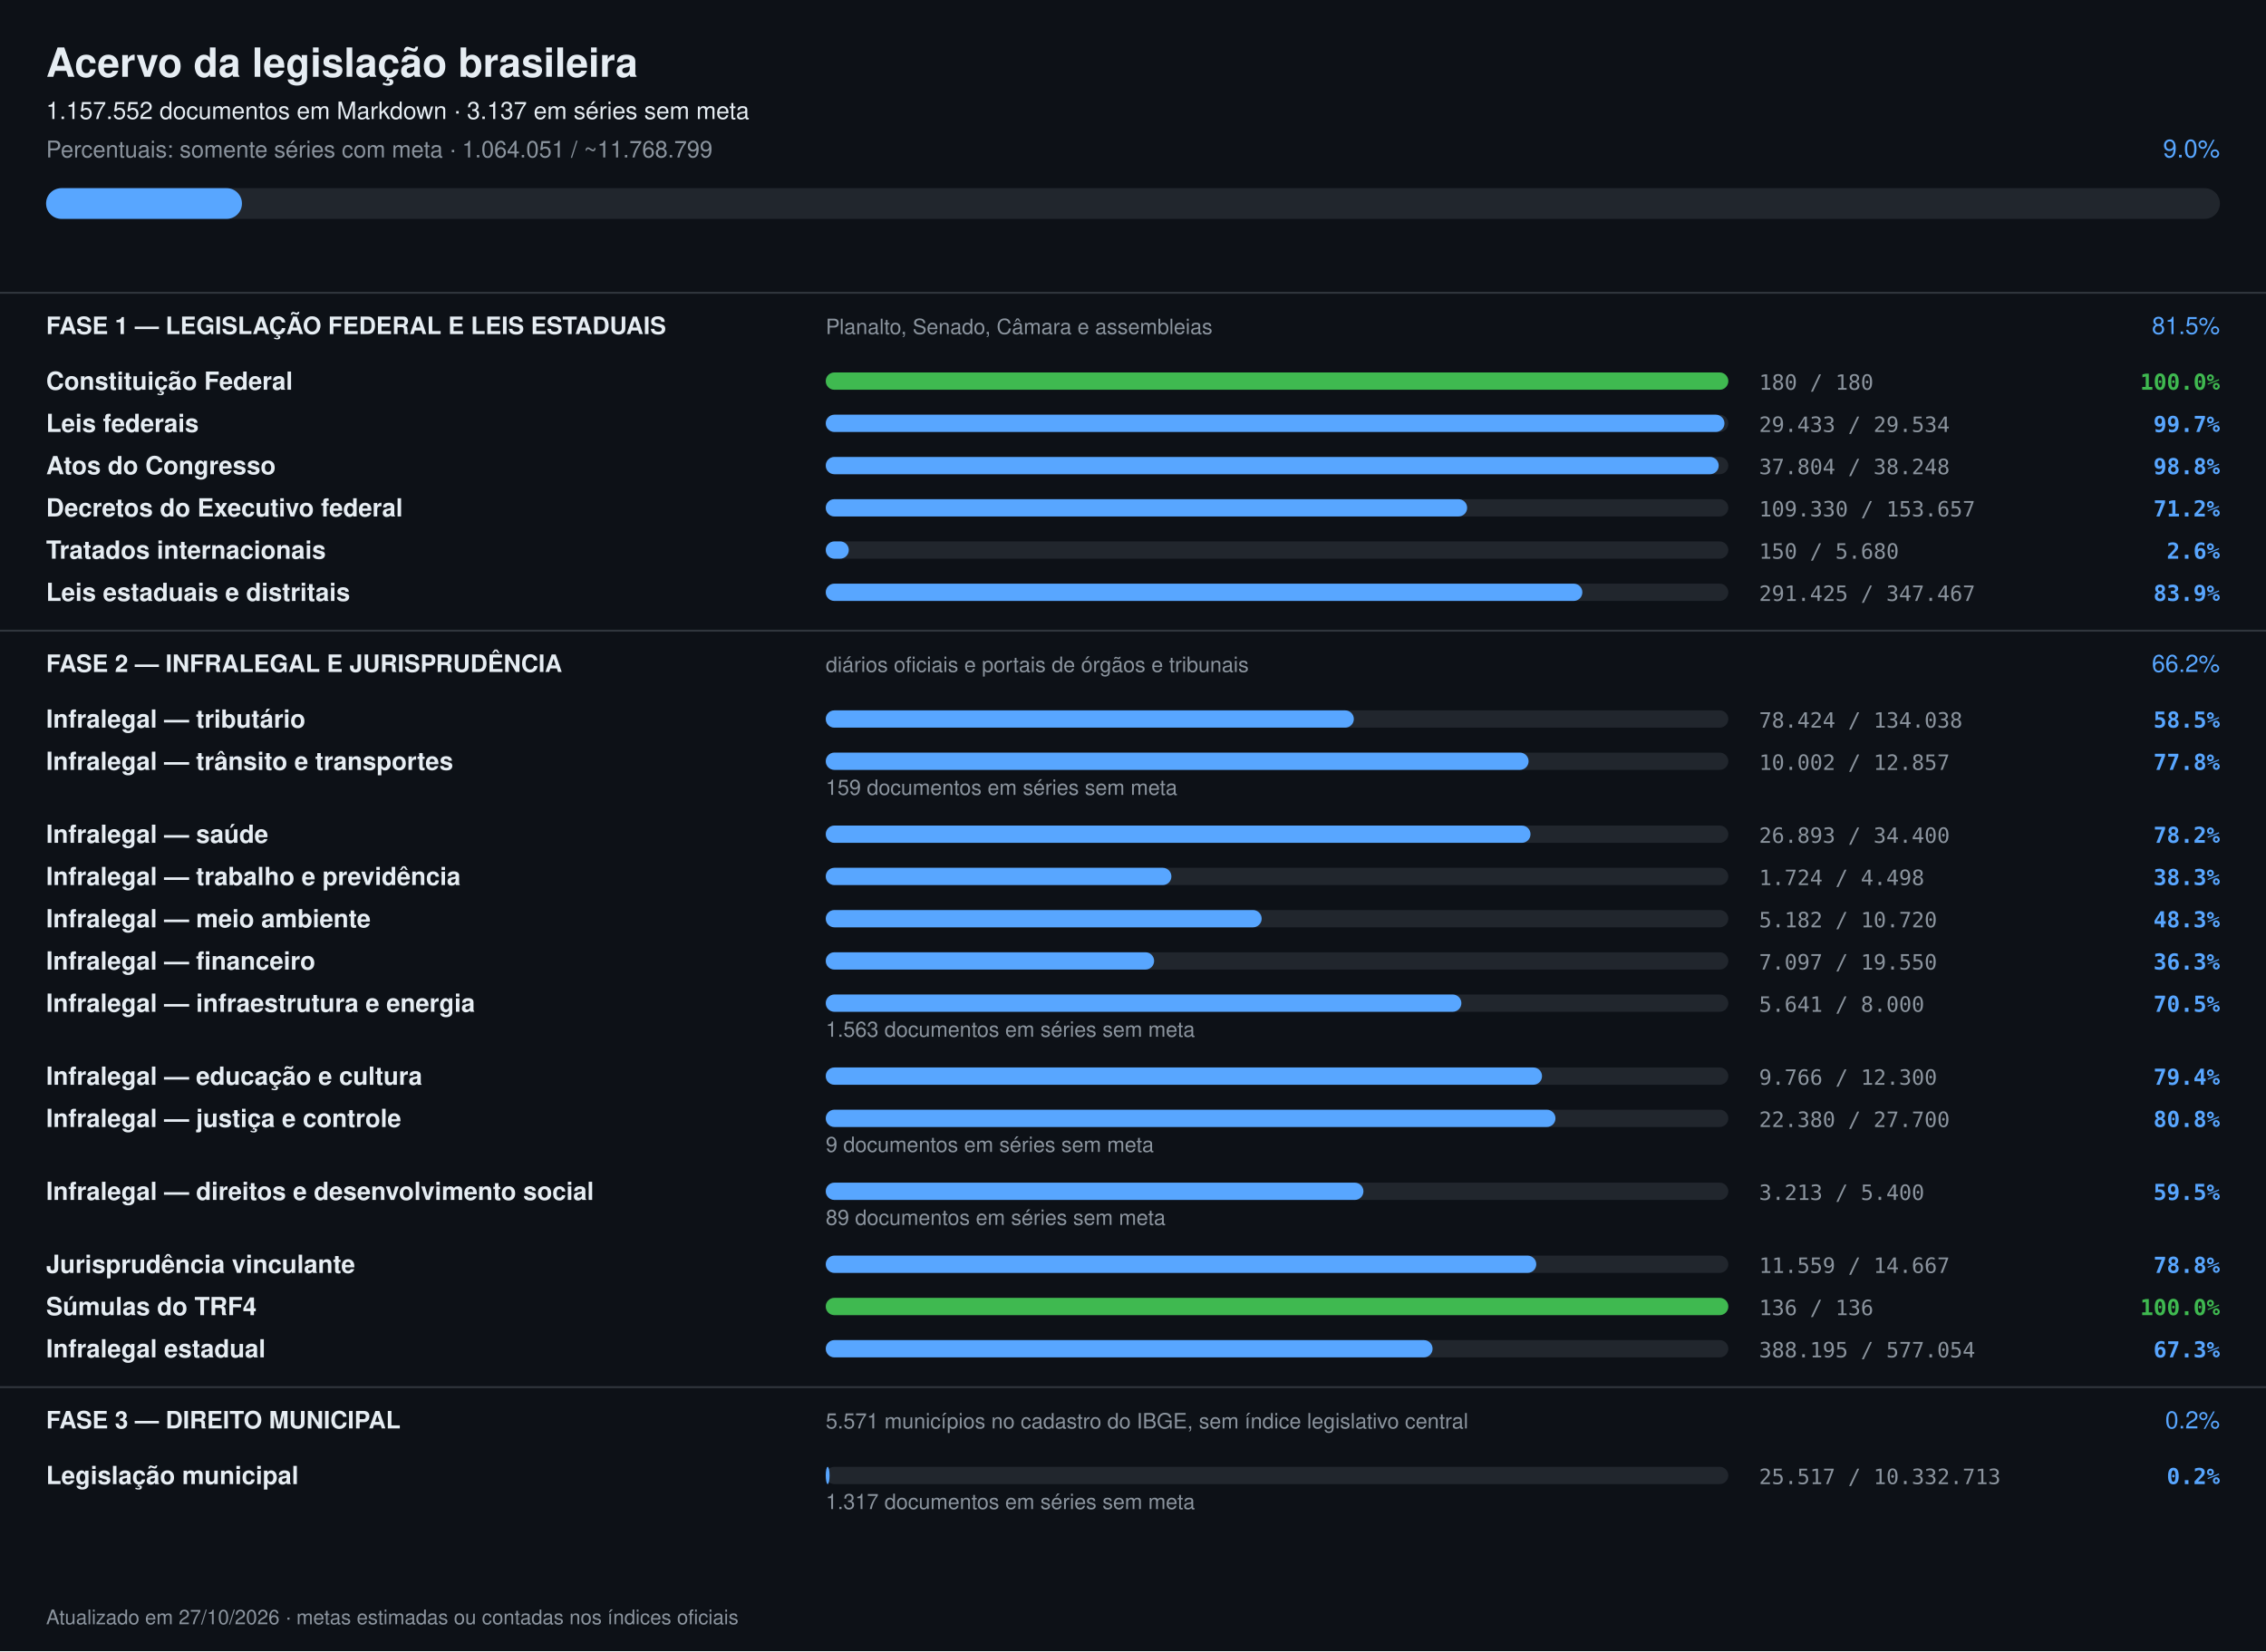
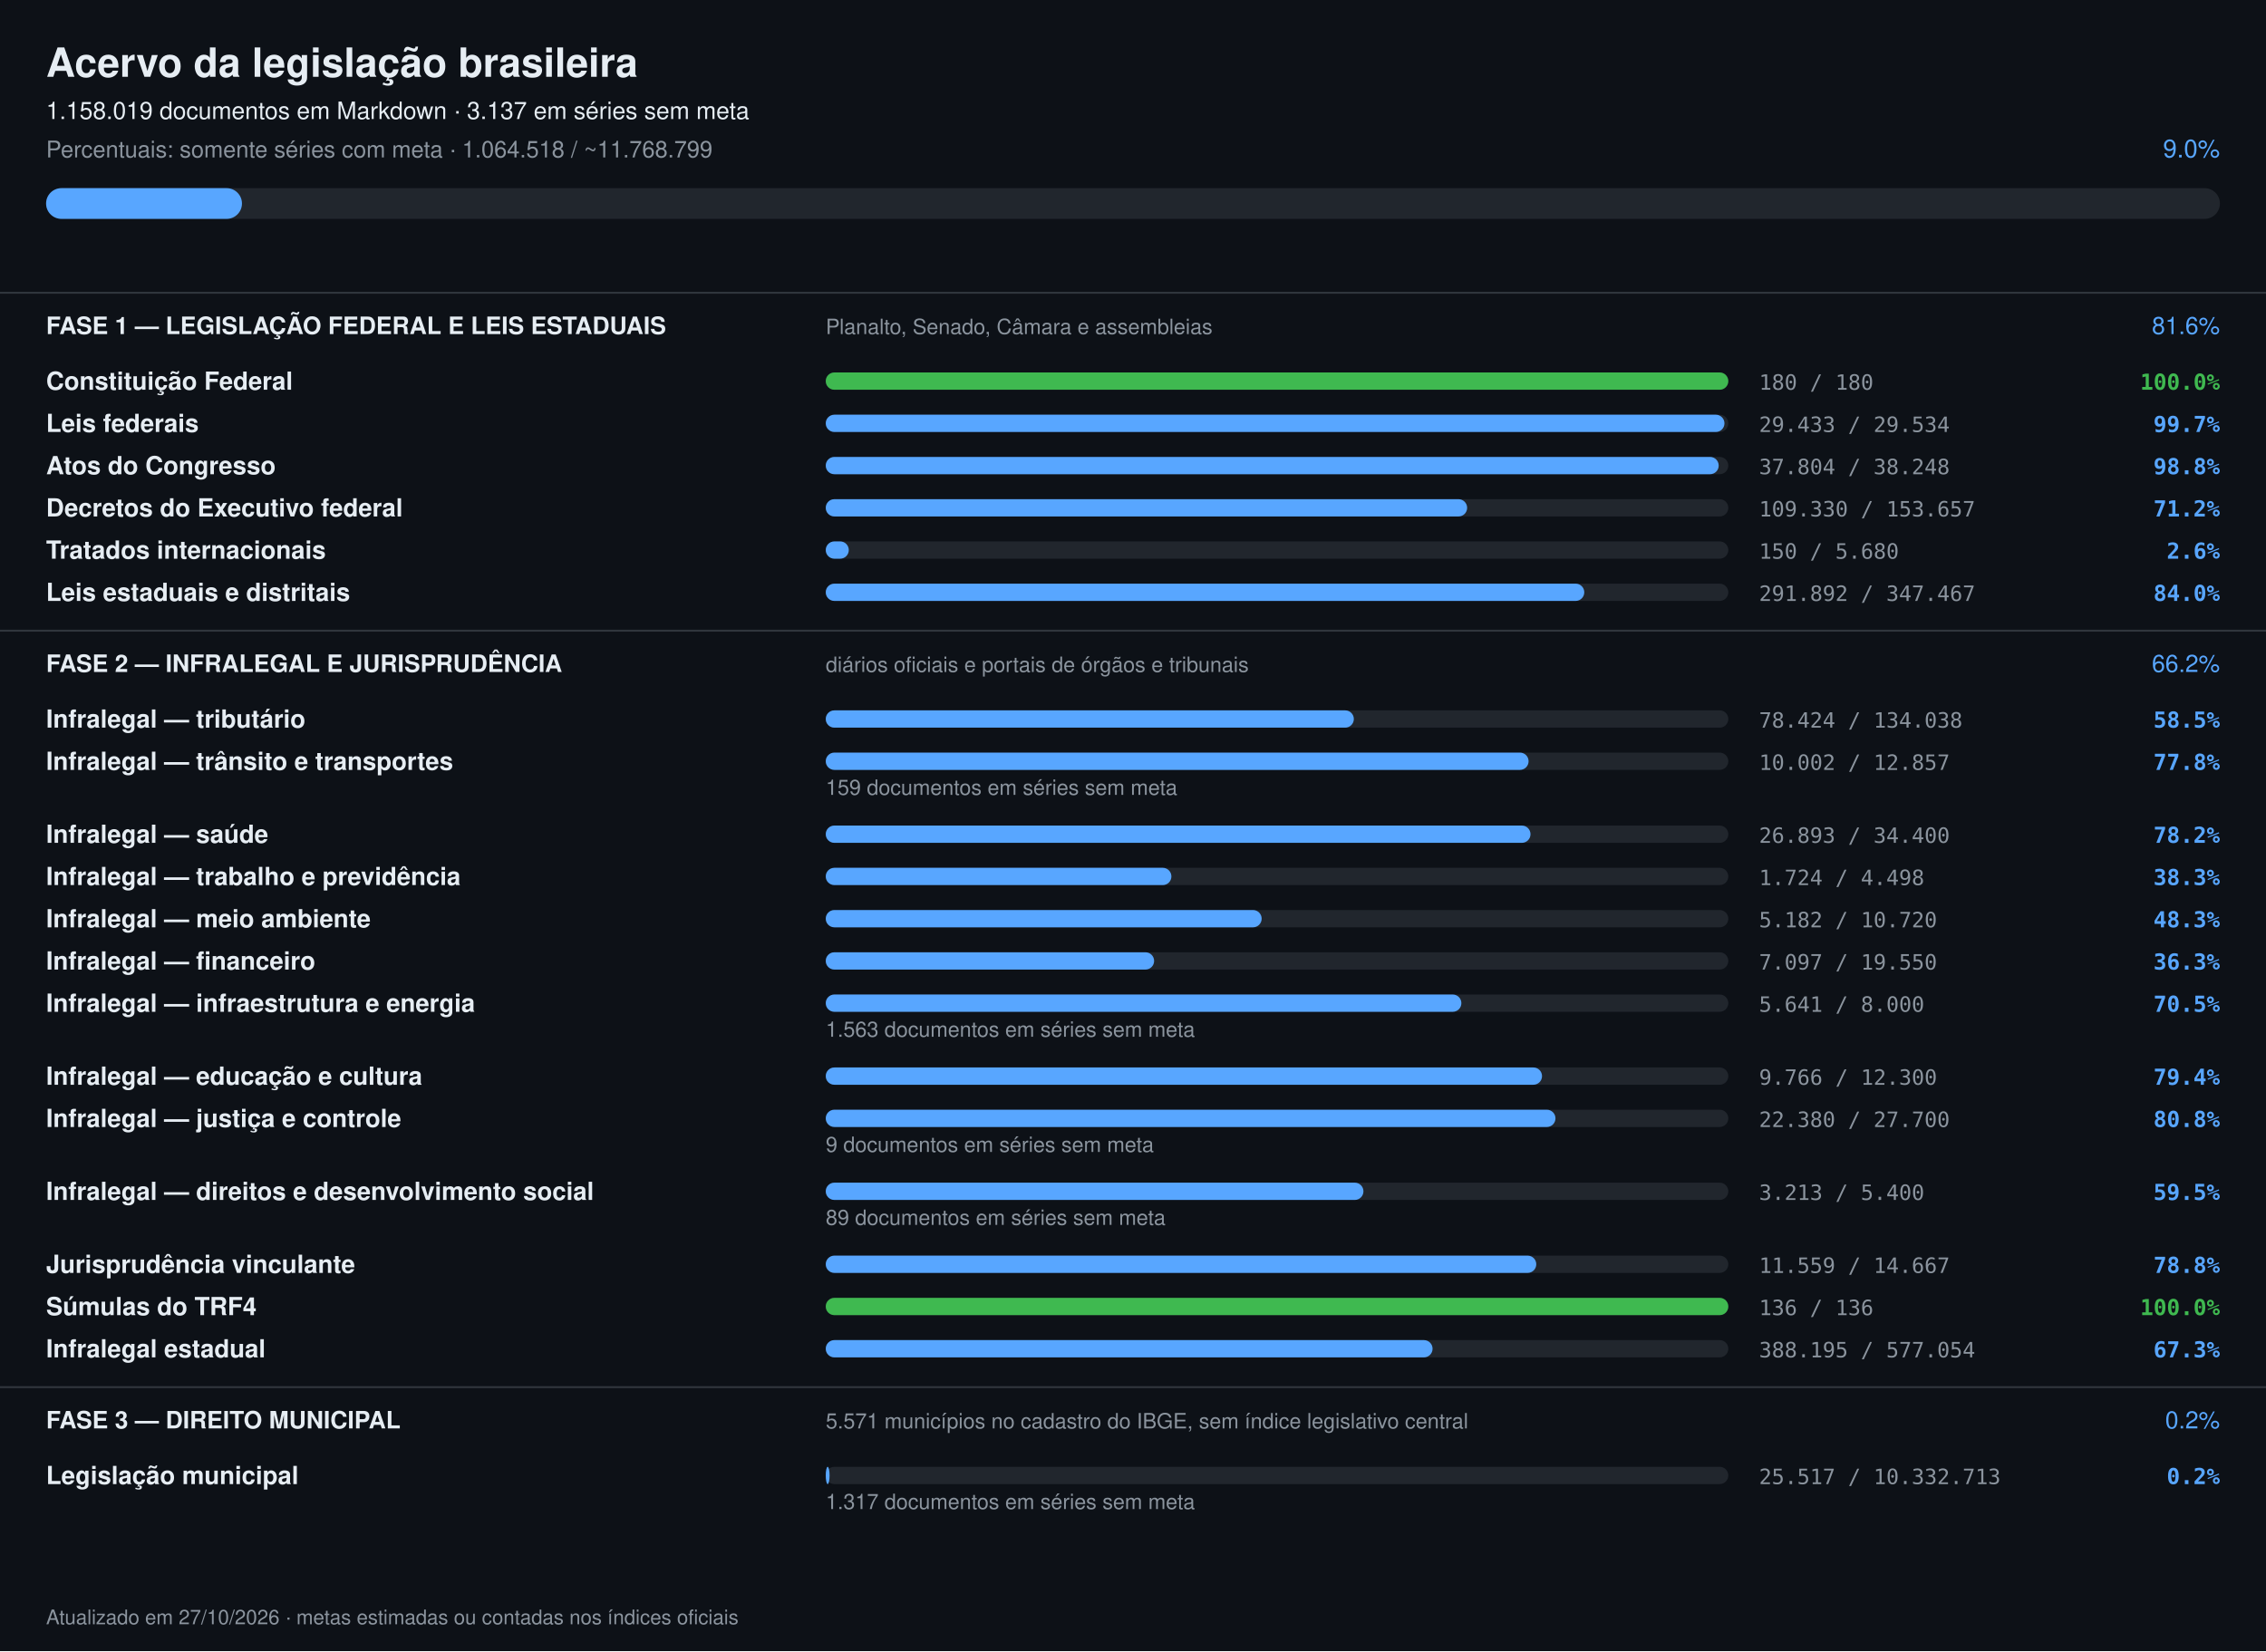
<svg xmlns="http://www.w3.org/2000/svg" width="1180" height="860" viewBox="0 0 1180 860" font-family="-apple-system,Segoe UI,Helvetica,Arial,sans-serif">
  <rect width="1180" height="860" fill="#0d1117" />
  <text x="24" y="40" font-size="21" font-weight="700" fill="#e6edf3">Acervo da legislação brasileira</text>
-   <text x="24" y="62" font-size="12.5" fill="#e6edf3">1.157.552 documentos em Markdown · 3.137 em séries sem meta</text>
-   <text x="24" y="82" font-size="12" fill="#8b949e">Percentuais: somente séries com meta · 1.064.051 / ~11.768.799</text>
+   <text x="24" y="62" font-size="12.5" fill="#e6edf3">1.158.019 documentos em Markdown · 3.137 em séries sem meta</text>
+   <text x="24" y="82" font-size="12" fill="#8b949e">Percentuais: somente séries com meta · 1.064.518 / ~11.768.799</text>
  <text x="1156" y="82" font-size="13" text-anchor="end" fill="#58a6ff">9.0%</text>
  <rect x="24" y="98" width="1132" height="16" rx="8" fill="#21262d" />
  <rect x="24" y="98" width="102" height="16" rx="8" fill="#58a6ff" />
  <rect x="0" y="152" width="1180" height="1" fill="#30363d" />
  <text x="24" y="174" font-size="12.5" font-weight="700" fill="#e6edf3">FASE 1 — LEGISLAÇÃO FEDERAL E LEIS ESTADUAIS</text>
  <text x="430" y="174" font-size="11" fill="#8b949e">Planalto, Senado, Câmara e assembleias</text>
-   <text x="1156" y="174" font-size="12.5" text-anchor="end" fill="#58a6ff">81.5%</text>
+   <text x="1156" y="174" font-size="12.5" text-anchor="end" fill="#58a6ff">81.6%</text>
  <text x="24" y="203" font-size="13" font-weight="600" fill="#e6edf3">Constituição Federal</text>
  <rect x="430" y="194" width="470" height="9" rx="4.5" fill="#21262d" />
  <rect x="430" y="194" width="470" height="9" rx="4.5" fill="#3fb950" />
  <text x="916" y="203" font-size="11" fill="#8b949e" font-family="ui-monospace,monospace">180 / 180</text>
  <text x="1156" y="203" font-size="11.5" text-anchor="end" font-weight="600" fill="#3fb950" font-family="ui-monospace,monospace">100.0%</text>
  <text x="24" y="225" font-size="13" font-weight="600" fill="#e6edf3">Leis federais</text>
  <rect x="430" y="216" width="470" height="9" rx="4.5" fill="#21262d" />
  <rect x="430" y="216" width="468" height="9" rx="4.5" fill="#58a6ff" />
  <text x="916" y="225" font-size="11" fill="#8b949e" font-family="ui-monospace,monospace">29.433 / 29.534</text>
  <text x="1156" y="225" font-size="11.5" text-anchor="end" font-weight="600" fill="#58a6ff" font-family="ui-monospace,monospace">99.7%</text>
  <text x="24" y="247" font-size="13" font-weight="600" fill="#e6edf3">Atos do Congresso</text>
  <rect x="430" y="238" width="470" height="9" rx="4.5" fill="#21262d" />
  <rect x="430" y="238" width="465" height="9" rx="4.5" fill="#58a6ff" />
  <text x="916" y="247" font-size="11" fill="#8b949e" font-family="ui-monospace,monospace">37.804 / 38.248</text>
  <text x="1156" y="247" font-size="11.5" text-anchor="end" font-weight="600" fill="#58a6ff" font-family="ui-monospace,monospace">98.8%</text>
  <text x="24" y="269" font-size="13" font-weight="600" fill="#e6edf3">Decretos do Executivo federal</text>
  <rect x="430" y="260" width="470" height="9" rx="4.5" fill="#21262d" />
  <rect x="430" y="260" width="334" height="9" rx="4.5" fill="#58a6ff" />
  <text x="916" y="269" font-size="11" fill="#8b949e" font-family="ui-monospace,monospace">109.330 / 153.657</text>
  <text x="1156" y="269" font-size="11.5" text-anchor="end" font-weight="600" fill="#58a6ff" font-family="ui-monospace,monospace">71.2%</text>
  <text x="24" y="291" font-size="13" font-weight="600" fill="#e6edf3">Tratados internacionais</text>
  <rect x="430" y="282" width="470" height="9" rx="4.5" fill="#21262d" />
  <rect x="430" y="282" width="12" height="9" rx="4.5" fill="#58a6ff" />
  <text x="916" y="291" font-size="11" fill="#8b949e" font-family="ui-monospace,monospace">150 / 5.680</text>
  <text x="1156" y="291" font-size="11.5" text-anchor="end" font-weight="600" fill="#58a6ff" font-family="ui-monospace,monospace">2.6%</text>
  <text x="24" y="313" font-size="13" font-weight="600" fill="#e6edf3">Leis estaduais e distritais</text>
  <rect x="430" y="304" width="470" height="9" rx="4.5" fill="#21262d" />
-   <rect x="430" y="304" width="394" height="9" rx="4.5" fill="#58a6ff" />
-   <text x="916" y="313" font-size="11" fill="#8b949e" font-family="ui-monospace,monospace">291.425 / 347.467</text>
-   <text x="1156" y="313" font-size="11.5" text-anchor="end" font-weight="600" fill="#58a6ff" font-family="ui-monospace,monospace">83.9%</text>
+   <rect x="430" y="304" width="395" height="9" rx="4.5" fill="#58a6ff" />
+   <text x="916" y="313" font-size="11" fill="#8b949e" font-family="ui-monospace,monospace">291.892 / 347.467</text>
+   <text x="1156" y="313" font-size="11.5" text-anchor="end" font-weight="600" fill="#58a6ff" font-family="ui-monospace,monospace">84.0%</text>
  <rect x="0" y="328" width="1180" height="1" fill="#30363d" />
  <text x="24" y="350" font-size="12.5" font-weight="700" fill="#e6edf3">FASE 2 — INFRALEGAL E JURISPRUDÊNCIA</text>
  <text x="430" y="350" font-size="11" fill="#8b949e">diários oficiais e portais de órgãos e tribunais</text>
  <text x="1156" y="350" font-size="12.5" text-anchor="end" fill="#58a6ff">66.2%</text>
  <text x="24" y="379" font-size="13" font-weight="600" fill="#e6edf3">Infralegal — tributário</text>
  <rect x="430" y="370" width="470" height="9" rx="4.5" fill="#21262d" />
  <rect x="430" y="370" width="275" height="9" rx="4.5" fill="#58a6ff" />
  <text x="916" y="379" font-size="11" fill="#8b949e" font-family="ui-monospace,monospace">78.424 / 134.038</text>
  <text x="1156" y="379" font-size="11.5" text-anchor="end" font-weight="600" fill="#58a6ff" font-family="ui-monospace,monospace">58.5%</text>
  <text x="24" y="401" font-size="13" font-weight="600" fill="#e6edf3">Infralegal — trânsito e transportes</text>
  <rect x="430" y="392" width="470" height="9" rx="4.5" fill="#21262d" />
  <rect x="430" y="392" width="366" height="9" rx="4.5" fill="#58a6ff" />
  <text x="916" y="401" font-size="11" fill="#8b949e" font-family="ui-monospace,monospace">10.002 / 12.857</text>
  <text x="1156" y="401" font-size="11.5" text-anchor="end" font-weight="600" fill="#58a6ff" font-family="ui-monospace,monospace">77.8%</text>
  <text x="430" y="414" font-size="11" fill="#8b949e">159 documentos em séries sem meta</text>
  <text x="24" y="439" font-size="13" font-weight="600" fill="#e6edf3">Infralegal — saúde</text>
  <rect x="430" y="430" width="470" height="9" rx="4.5" fill="#21262d" />
  <rect x="430" y="430" width="367" height="9" rx="4.5" fill="#58a6ff" />
  <text x="916" y="439" font-size="11" fill="#8b949e" font-family="ui-monospace,monospace">26.893 / 34.400</text>
  <text x="1156" y="439" font-size="11.5" text-anchor="end" font-weight="600" fill="#58a6ff" font-family="ui-monospace,monospace">78.2%</text>
  <text x="24" y="461" font-size="13" font-weight="600" fill="#e6edf3">Infralegal — trabalho e previdência</text>
  <rect x="430" y="452" width="470" height="9" rx="4.5" fill="#21262d" />
  <rect x="430" y="452" width="180" height="9" rx="4.5" fill="#58a6ff" />
  <text x="916" y="461" font-size="11" fill="#8b949e" font-family="ui-monospace,monospace">1.724 / 4.498</text>
  <text x="1156" y="461" font-size="11.5" text-anchor="end" font-weight="600" fill="#58a6ff" font-family="ui-monospace,monospace">38.3%</text>
  <text x="24" y="483" font-size="13" font-weight="600" fill="#e6edf3">Infralegal — meio ambiente</text>
  <rect x="430" y="474" width="470" height="9" rx="4.5" fill="#21262d" />
  <rect x="430" y="474" width="227" height="9" rx="4.5" fill="#58a6ff" />
  <text x="916" y="483" font-size="11" fill="#8b949e" font-family="ui-monospace,monospace">5.182 / 10.720</text>
  <text x="1156" y="483" font-size="11.5" text-anchor="end" font-weight="600" fill="#58a6ff" font-family="ui-monospace,monospace">48.3%</text>
  <text x="24" y="505" font-size="13" font-weight="600" fill="#e6edf3">Infralegal — financeiro</text>
  <rect x="430" y="496" width="470" height="9" rx="4.5" fill="#21262d" />
  <rect x="430" y="496" width="171" height="9" rx="4.5" fill="#58a6ff" />
  <text x="916" y="505" font-size="11" fill="#8b949e" font-family="ui-monospace,monospace">7.097 / 19.550</text>
  <text x="1156" y="505" font-size="11.5" text-anchor="end" font-weight="600" fill="#58a6ff" font-family="ui-monospace,monospace">36.3%</text>
  <text x="24" y="527" font-size="13" font-weight="600" fill="#e6edf3">Infralegal — infraestrutura e energia</text>
  <rect x="430" y="518" width="470" height="9" rx="4.5" fill="#21262d" />
  <rect x="430" y="518" width="331" height="9" rx="4.5" fill="#58a6ff" />
  <text x="916" y="527" font-size="11" fill="#8b949e" font-family="ui-monospace,monospace">5.641 / 8.000</text>
  <text x="1156" y="527" font-size="11.5" text-anchor="end" font-weight="600" fill="#58a6ff" font-family="ui-monospace,monospace">70.5%</text>
  <text x="430" y="540" font-size="11" fill="#8b949e">1.563 documentos em séries sem meta</text>
  <text x="24" y="565" font-size="13" font-weight="600" fill="#e6edf3">Infralegal — educação e cultura</text>
  <rect x="430" y="556" width="470" height="9" rx="4.5" fill="#21262d" />
  <rect x="430" y="556" width="373" height="9" rx="4.5" fill="#58a6ff" />
  <text x="916" y="565" font-size="11" fill="#8b949e" font-family="ui-monospace,monospace">9.766 / 12.300</text>
  <text x="1156" y="565" font-size="11.5" text-anchor="end" font-weight="600" fill="#58a6ff" font-family="ui-monospace,monospace">79.4%</text>
  <text x="24" y="587" font-size="13" font-weight="600" fill="#e6edf3">Infralegal — justiça e controle</text>
  <rect x="430" y="578" width="470" height="9" rx="4.5" fill="#21262d" />
  <rect x="430" y="578" width="380" height="9" rx="4.5" fill="#58a6ff" />
  <text x="916" y="587" font-size="11" fill="#8b949e" font-family="ui-monospace,monospace">22.380 / 27.700</text>
  <text x="1156" y="587" font-size="11.5" text-anchor="end" font-weight="600" fill="#58a6ff" font-family="ui-monospace,monospace">80.8%</text>
  <text x="430" y="600" font-size="11" fill="#8b949e">9 documentos em séries sem meta</text>
  <text x="24" y="625" font-size="13" font-weight="600" fill="#e6edf3">Infralegal — direitos e desenvolvimento social</text>
  <rect x="430" y="616" width="470" height="9" rx="4.5" fill="#21262d" />
  <rect x="430" y="616" width="280" height="9" rx="4.5" fill="#58a6ff" />
  <text x="916" y="625" font-size="11" fill="#8b949e" font-family="ui-monospace,monospace">3.213 / 5.400</text>
  <text x="1156" y="625" font-size="11.5" text-anchor="end" font-weight="600" fill="#58a6ff" font-family="ui-monospace,monospace">59.5%</text>
  <text x="430" y="638" font-size="11" fill="#8b949e">89 documentos em séries sem meta</text>
  <text x="24" y="663" font-size="13" font-weight="600" fill="#e6edf3">Jurisprudência vinculante</text>
  <rect x="430" y="654" width="470" height="9" rx="4.5" fill="#21262d" />
  <rect x="430" y="654" width="370" height="9" rx="4.5" fill="#58a6ff" />
  <text x="916" y="663" font-size="11" fill="#8b949e" font-family="ui-monospace,monospace">11.559 / 14.667</text>
  <text x="1156" y="663" font-size="11.5" text-anchor="end" font-weight="600" fill="#58a6ff" font-family="ui-monospace,monospace">78.8%</text>
  <text x="24" y="685" font-size="13" font-weight="600" fill="#e6edf3">Súmulas do TRF4</text>
  <rect x="430" y="676" width="470" height="9" rx="4.5" fill="#21262d" />
  <rect x="430" y="676" width="470" height="9" rx="4.5" fill="#3fb950" />
  <text x="916" y="685" font-size="11" fill="#8b949e" font-family="ui-monospace,monospace">136 / 136</text>
  <text x="1156" y="685" font-size="11.5" text-anchor="end" font-weight="600" fill="#3fb950" font-family="ui-monospace,monospace">100.0%</text>
  <text x="24" y="707" font-size="13" font-weight="600" fill="#e6edf3">Infralegal estadual</text>
  <rect x="430" y="698" width="470" height="9" rx="4.5" fill="#21262d" />
  <rect x="430" y="698" width="316" height="9" rx="4.5" fill="#58a6ff" />
  <text x="916" y="707" font-size="11" fill="#8b949e" font-family="ui-monospace,monospace">388.195 / 577.054</text>
  <text x="1156" y="707" font-size="11.5" text-anchor="end" font-weight="600" fill="#58a6ff" font-family="ui-monospace,monospace">67.3%</text>
  <rect x="0" y="722" width="1180" height="1" fill="#30363d" />
  <text x="24" y="744" font-size="12.5" font-weight="700" fill="#e6edf3">FASE 3 — DIREITO MUNICIPAL</text>
  <text x="430" y="744" font-size="11" fill="#8b949e">5.571 municípios no cadastro do IBGE, sem índice legislativo central</text>
  <text x="1156" y="744" font-size="12.5" text-anchor="end" fill="#58a6ff">0.2%</text>
  <text x="24" y="773" font-size="13" font-weight="600" fill="#e6edf3">Legislação municipal</text>
  <rect x="430" y="764" width="470" height="9" rx="4.5" fill="#21262d" />
  <rect x="430" y="764" width="2" height="9" rx="4.5" fill="#58a6ff" />
  <text x="916" y="773" font-size="11" fill="#8b949e" font-family="ui-monospace,monospace">25.517 / 10.332.713</text>
  <text x="1156" y="773" font-size="11.5" text-anchor="end" font-weight="600" fill="#58a6ff" font-family="ui-monospace,monospace">0.2%</text>
  <text x="430" y="786" font-size="11" fill="#8b949e">1.317 documentos em séries sem meta</text>
  <text x="24" y="846" font-size="10.5" fill="#8b949e">Atualizado em 27/10/2026 · metas estimadas ou contadas nos índices oficiais</text>
</svg>
